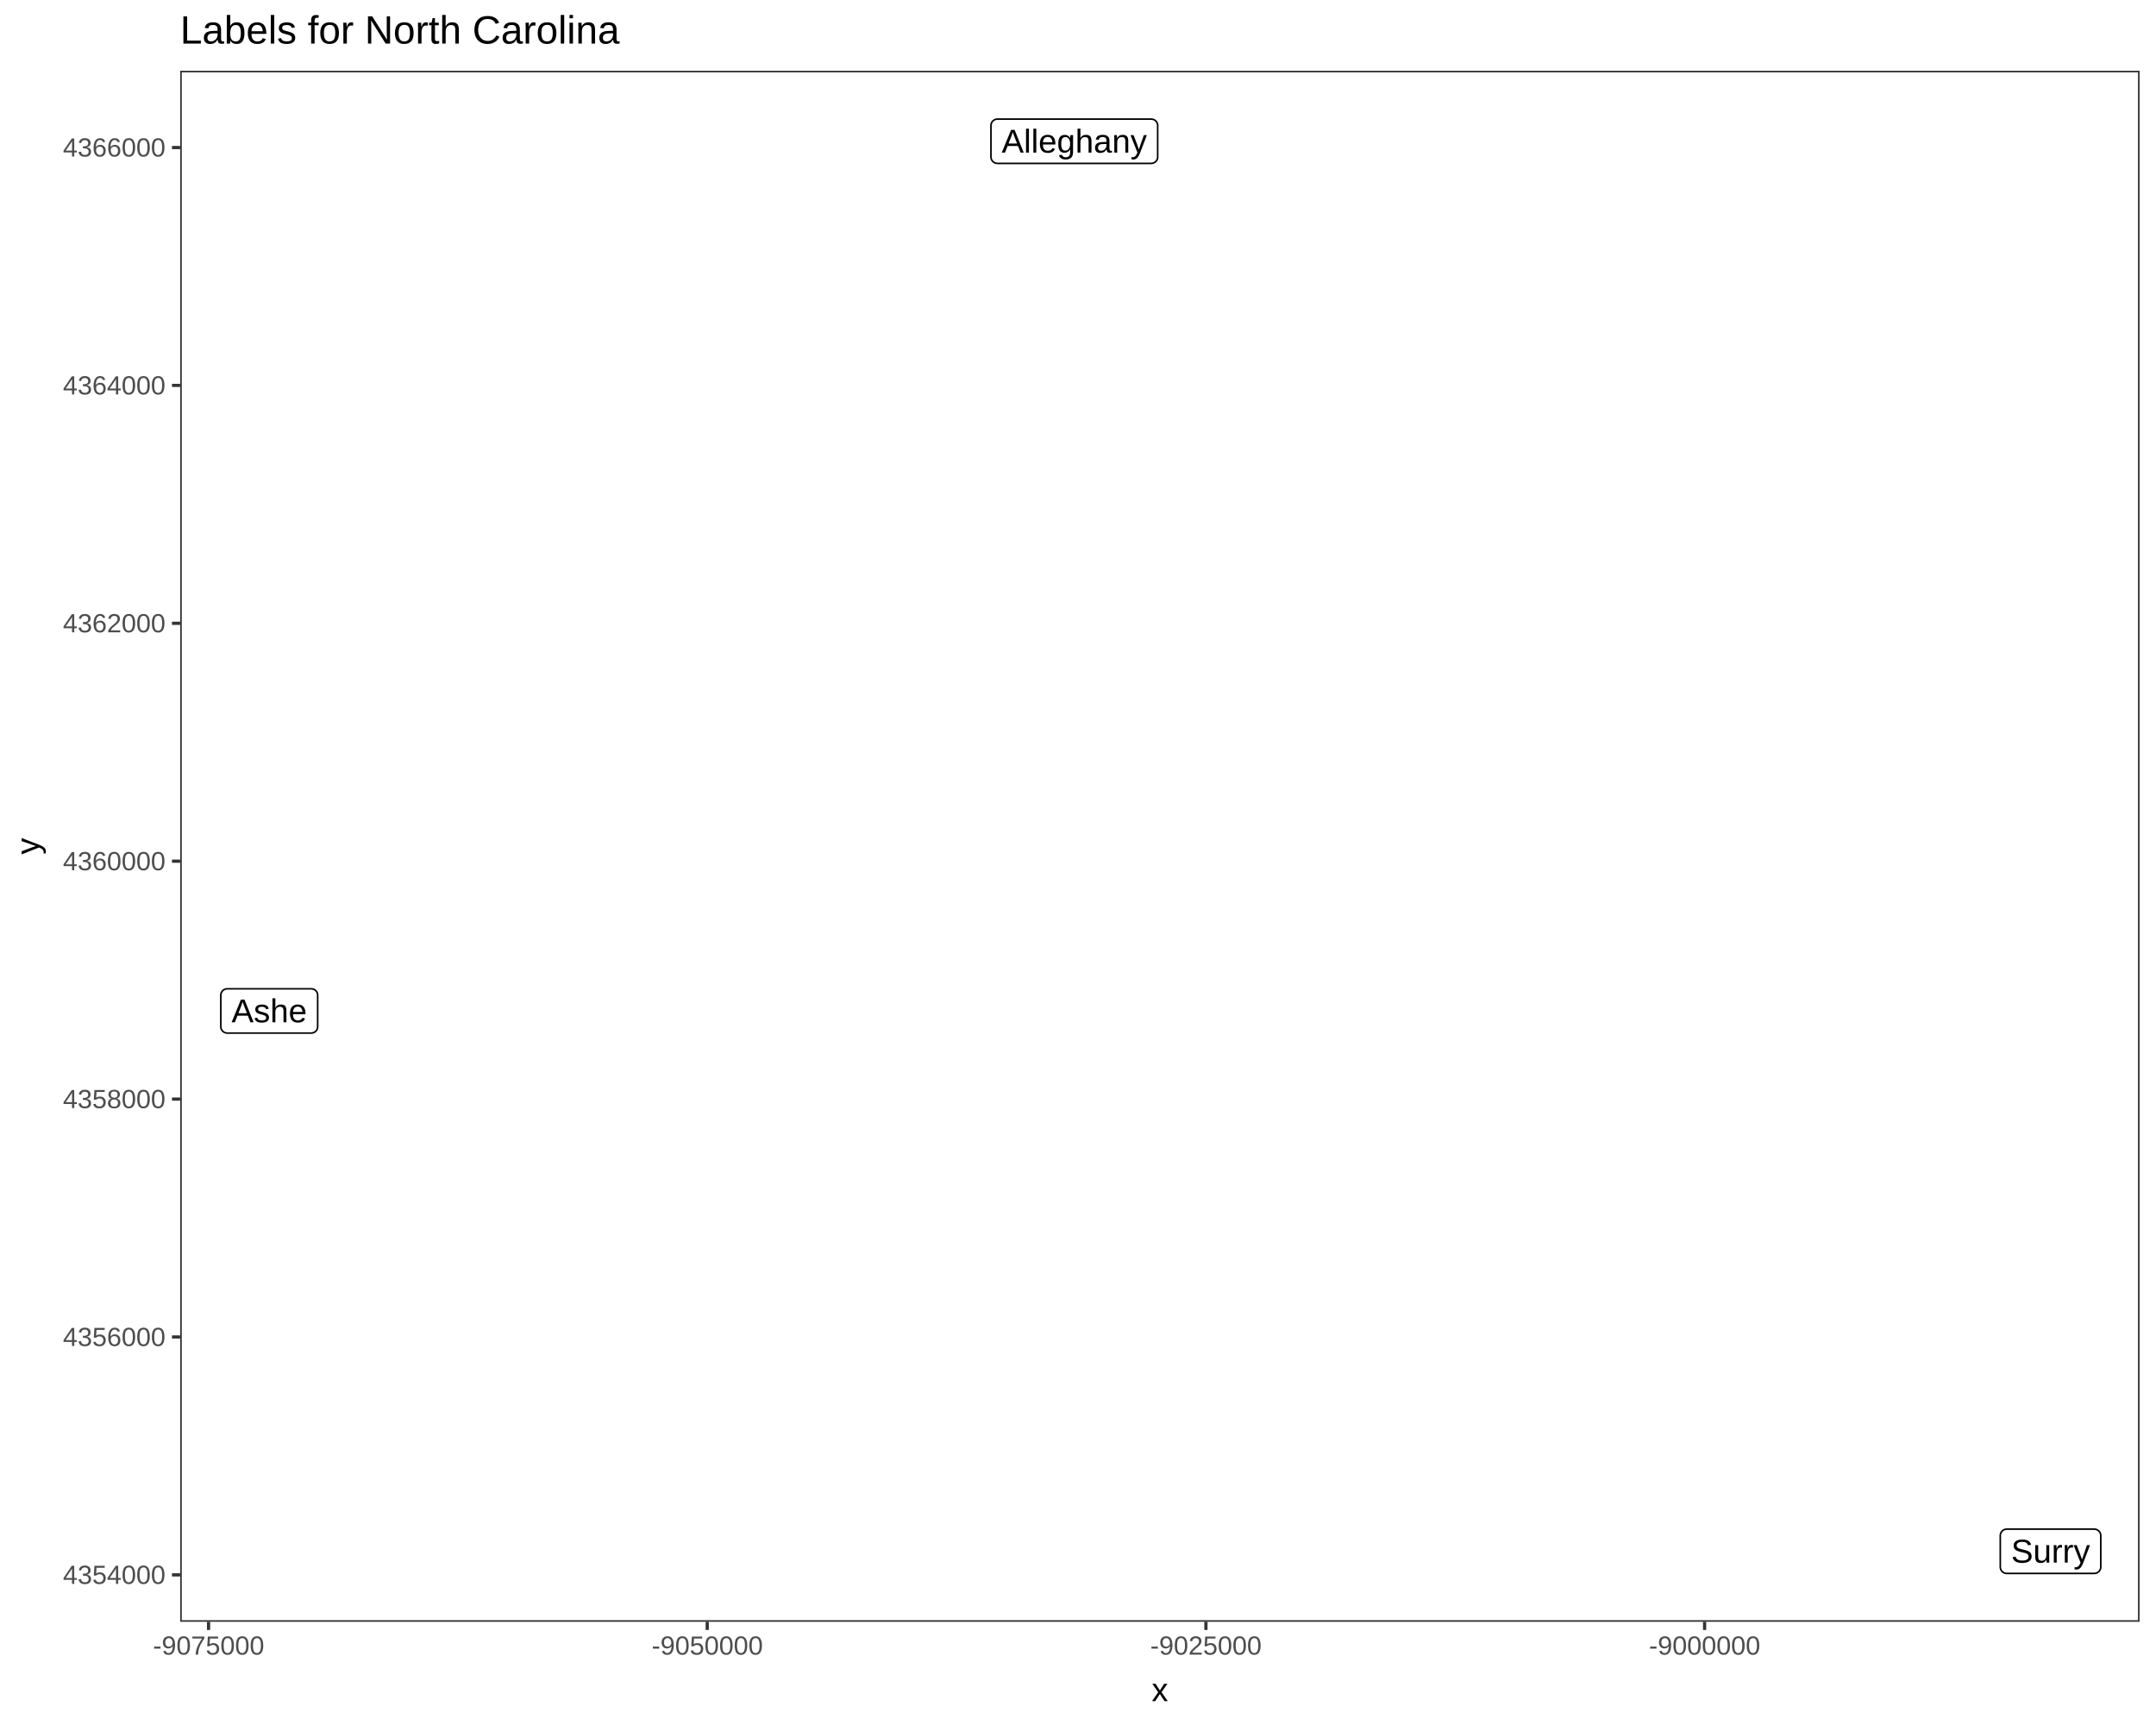
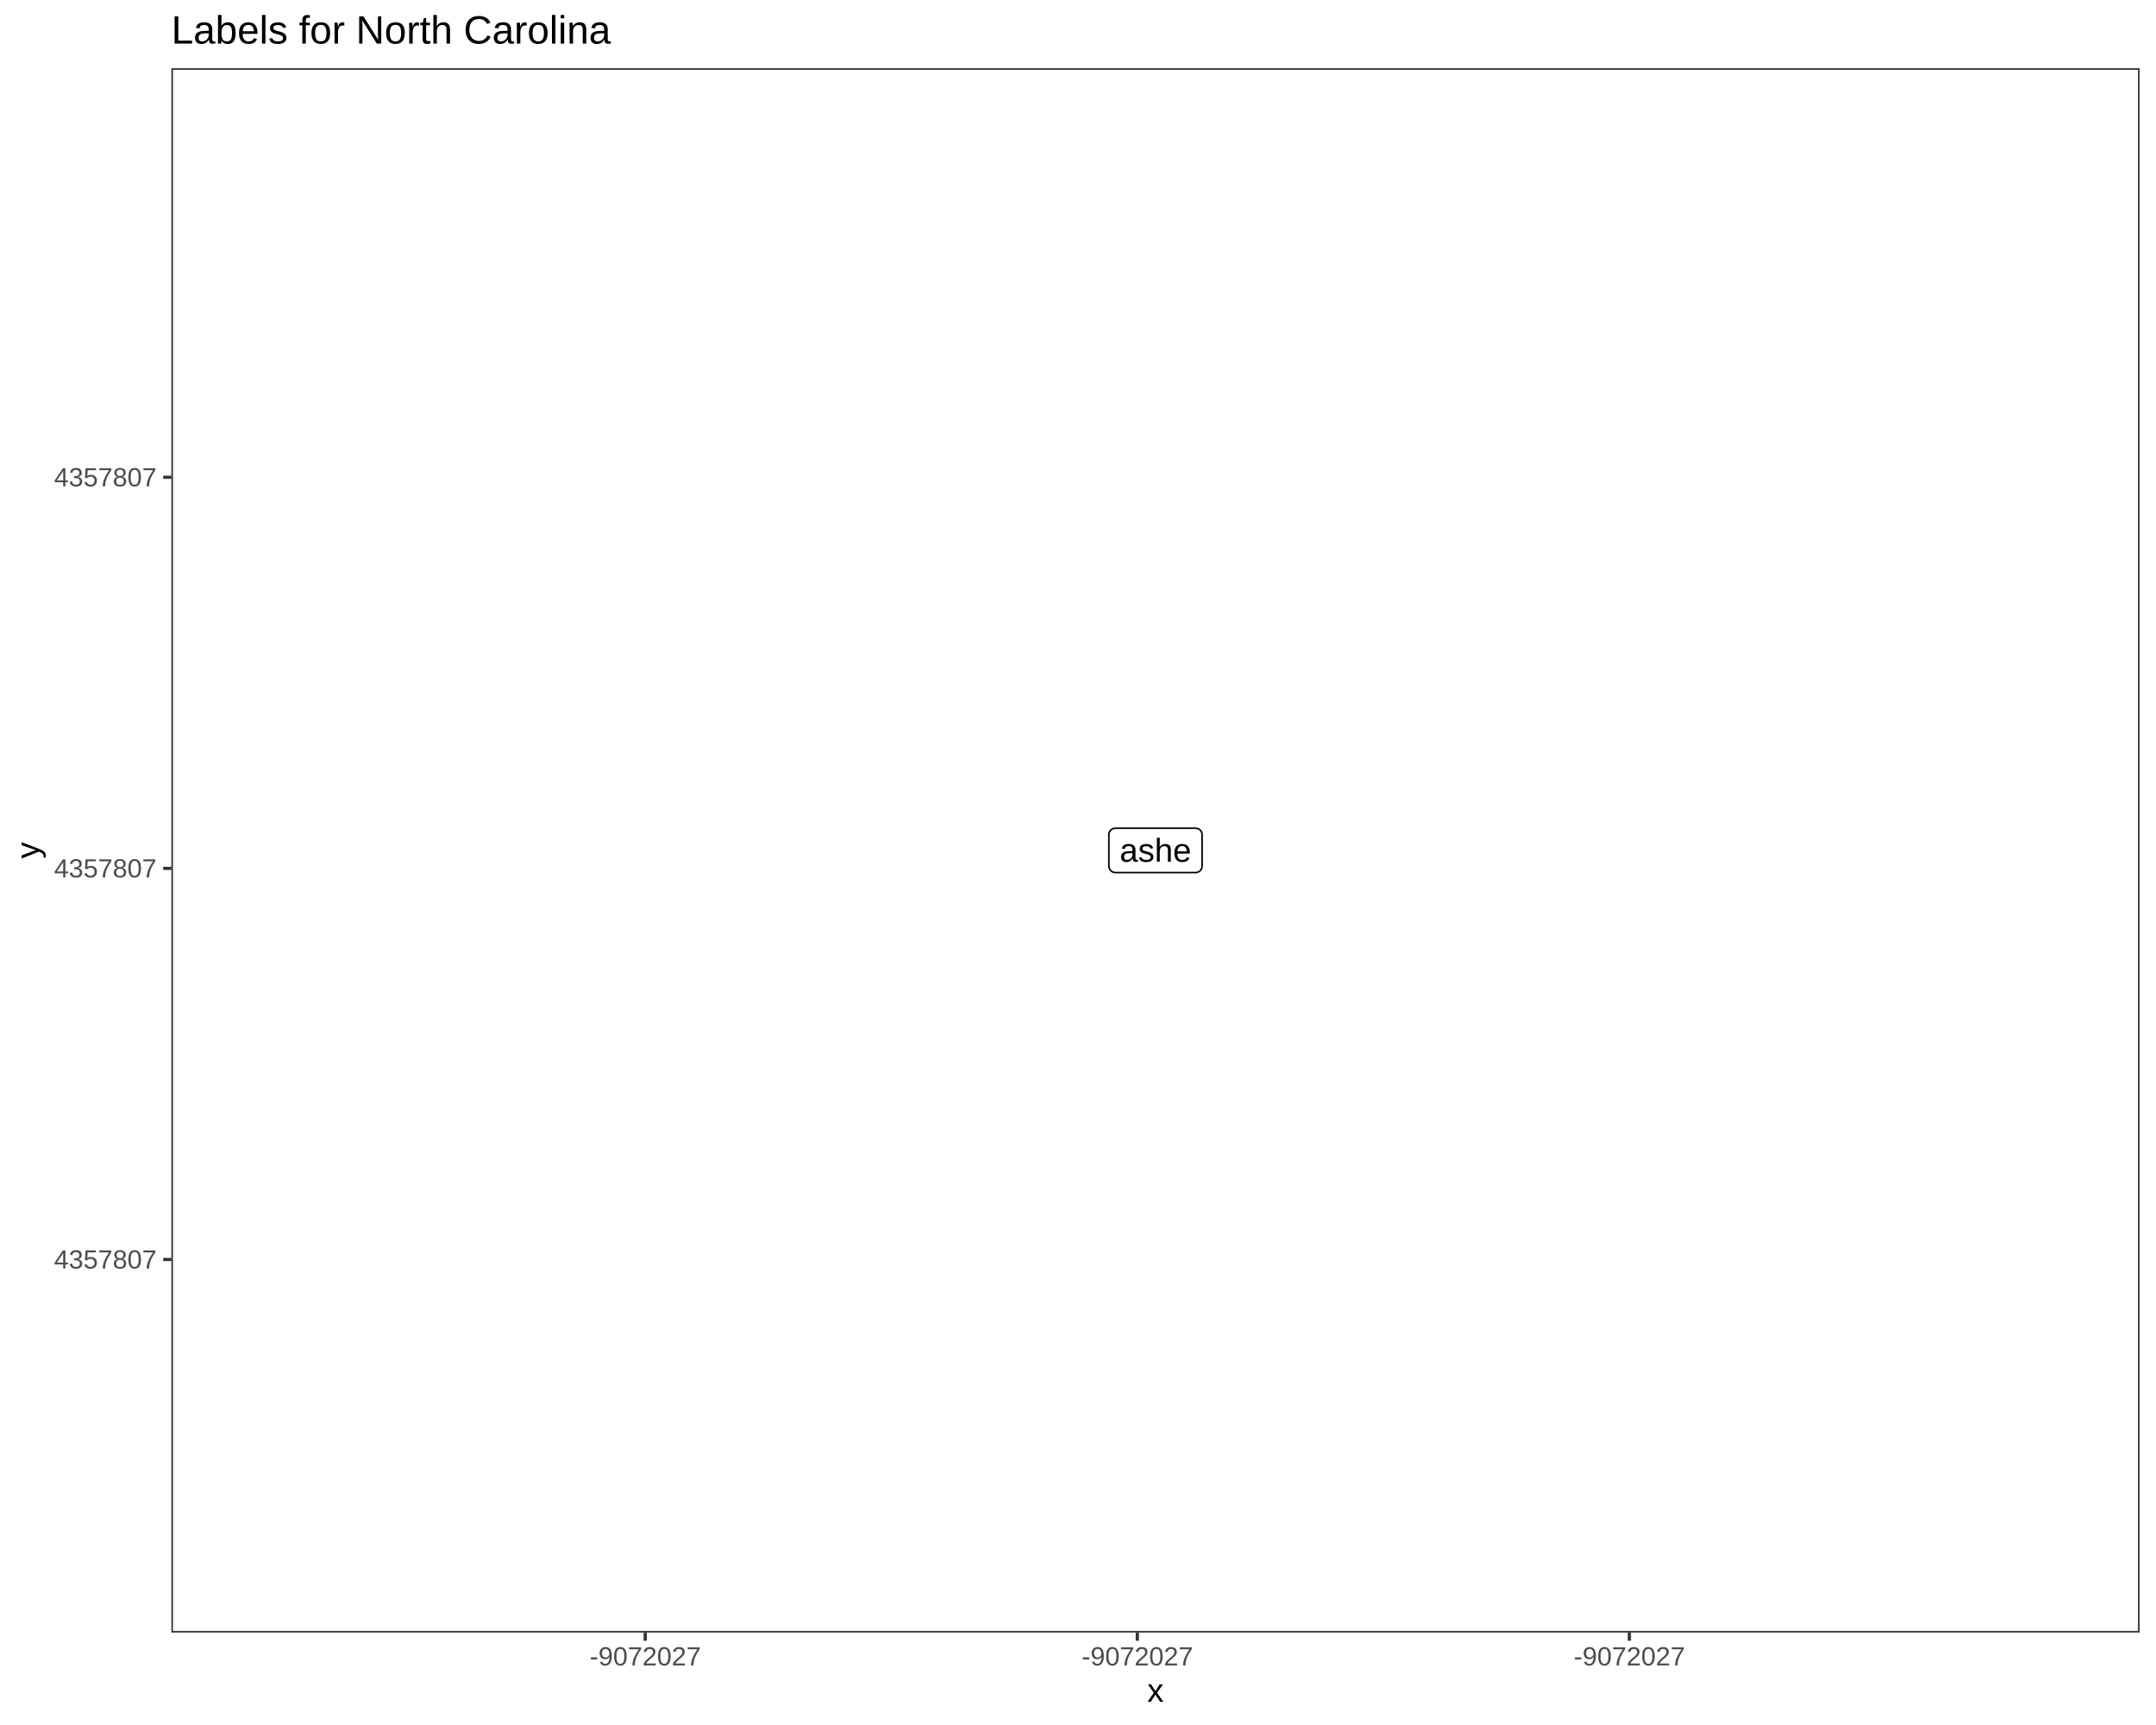
<svg xmlns="http://www.w3.org/2000/svg" viewBox="0 0 720.00 576.00">
  <defs>
    <style type="text/css">
    line, polyline, polygon, path, rect, circle {
      fill: none;
      stroke: #000000;
      stroke-linecap: round;
      stroke-linejoin: round;
      stroke-miterlimit: 10.00;
    }
  </style>
  </defs>
  <rect width="100%" height="100%" style="stroke: none; fill: #FFFFFF;" />
  <rect x="0.00" y="0.00" width="720.00" height="576.00" style="stroke-width: 1.07; stroke: #FFFFFF; fill: #FFFFFF;" />
  <defs>
-     <clipPath id="cpNjAuMTd8NzE0LjUyfDU0MS41M3wyMy42Mg==">
-       <rect x="60.17" y="23.62" width="654.35" height="517.91" />
+     <clipPath id="cpNTcuMjN8NzE0LjUyfDU0NS4xM3wyMi43Nw==">
+       <rect x="57.23" y="22.77" width="657.29" height="522.36" />
    </clipPath>
  </defs>
-   <rect x="60.17" y="23.62" width="654.35" height="517.91" style="stroke-width: 1.07; stroke: none; fill: #FFFFFF;" clip-path="url(#cpNjAuMTd8NzE0LjUyfDU0MS41M3wyMy42Mg==)" />
-   <polygon points="75.90,344.96 103.93,344.96 103.85,344.96 104.19,344.94 104.53,344.87 104.86,344.75 105.16,344.58 105.43,344.36 105.66,344.10 105.85,343.80 105.98,343.48 106.06,343.15 106.09,342.80 106.09,342.80 106.09,332.33 106.09,332.33 106.06,331.98 105.98,331.64 105.85,331.32 105.66,331.03 105.43,330.77 105.16,330.55 104.86,330.37 104.53,330.25 104.19,330.18 103.93,330.17 75.90,330.17 76.16,330.18 75.81,330.17 75.46,330.21 75.13,330.31 74.82,330.45 74.53,330.65 74.28,330.89 74.07,331.17 73.91,331.48 73.80,331.81 73.74,332.15 73.74,332.33 73.74,342.80 73.74,342.63 73.74,342.97 73.80,343.32 73.91,343.65 74.07,343.95 74.28,344.23 74.53,344.47 74.82,344.67 75.13,344.82 75.46,344.92 75.81,344.96 " style="stroke-width: 0.53; fill: #FFFFFF;" clip-path="url(#cpNjAuMTd8NzE0LjUyfDU0MS41M3wyMy42Mg==)" />
-   <g clip-path="url(#cpNjAuMTd8NzE0LjUyfDU0MS41M3wyMy42Mg==)">
-     <text x="77.34" y="341.36" style="font-size: 11.04px; font-family: Liberation Sans;" textLength="25.16px" lengthAdjust="spacingAndGlyphs">Ashe</text>
+   <rect x="57.23" y="22.77" width="657.29" height="522.36" style="stroke-width: 1.07; stroke: none; fill: #FFFFFF;" clip-path="url(#cpNTcuMjN8NzE0LjUyfDU0NS4xM3wyMi43Nw==)" />
+   <polygon points="372.47,291.35 399.28,291.35 399.20,291.35 399.54,291.33 399.88,291.26 400.21,291.14 400.51,290.97 400.78,290.75 401.01,290.49 401.20,290.19 401.33,289.87 401.42,289.53 401.44,289.19 401.44,289.19 401.44,278.71 401.44,278.71 401.42,278.37 401.33,278.03 401.20,277.71 401.01,277.42 400.78,277.16 400.51,276.94 400.21,276.76 399.88,276.64 399.54,276.57 399.28,276.55 372.47,276.55 372.73,276.57 372.38,276.56 372.03,276.60 371.70,276.69 371.39,276.84 371.10,277.04 370.85,277.28 370.64,277.56 370.48,277.87 370.37,278.20 370.31,278.54 370.31,278.71 370.31,289.19 370.31,289.01 370.31,289.36 370.37,289.70 370.48,290.03 370.64,290.34 370.85,290.62 371.10,290.86 371.39,291.06 371.70,291.21 372.03,291.30 372.38,291.35 " style="stroke-width: 0.53; fill: #FFFFFF;" clip-path="url(#cpNTcuMjN8NzE0LjUyfDU0NS4xM3wyMi43Nw==)" />
+   <g clip-path="url(#cpNTcuMjN8NzE0LjUyfDU0NS4xM3wyMi43Nw==)">
+     <text x="373.91" y="287.75" style="font-size: 11.04px; font-family: Liberation Sans;" textLength="23.94px" lengthAdjust="spacingAndGlyphs">ashe</text>
  </g>
-   <polygon points="333.09,54.56 384.45,54.56 384.37,54.55 384.71,54.54 385.05,54.47 385.38,54.35 385.68,54.17 385.95,53.95 386.18,53.69 386.37,53.40 386.50,53.08 386.59,52.74 386.61,52.40 386.61,52.40 386.61,41.92 386.61,41.92 386.59,41.58 386.50,41.24 386.37,40.92 386.18,40.62 385.95,40.36 385.68,40.14 385.38,39.97 385.05,39.85 384.71,39.78 384.45,39.76 333.09,39.76 333.35,39.78 333.00,39.76 332.66,39.81 332.32,39.90 332.01,40.05 331.72,40.25 331.47,40.49 331.26,40.77 331.10,41.08 330.99,41.41 330.94,41.75 330.93,41.92 330.93,52.40 330.94,52.22 330.94,52.57 330.99,52.91 331.10,53.24 331.26,53.55 331.47,53.83 331.72,54.07 332.01,54.27 332.32,54.42 332.66,54.51 333.00,54.55 " style="stroke-width: 0.53; fill: #FFFFFF;" clip-path="url(#cpNjAuMTd8NzE0LjUyfDU0MS41M3wyMy42Mg==)" />
-   <g clip-path="url(#cpNjAuMTd8NzE0LjUyfDU0MS41M3wyMy42Mg==)">
-     <text x="334.53" y="50.96" style="font-size: 11.04px; font-family: Liberation Sans;" textLength="48.48px" lengthAdjust="spacingAndGlyphs">Alleghany</text>
-   </g>
-   <polygon points="670.16,525.39 699.40,525.39 699.31,525.39 699.66,525.37 700.00,525.30 700.32,525.18 700.62,525.00 700.89,524.78 701.12,524.52 701.31,524.23 701.45,523.91 701.53,523.57 701.56,523.23 701.56,523.23 701.56,512.75 701.56,512.75 701.53,512.41 701.45,512.07 701.31,511.75 701.12,511.46 700.89,511.20 700.62,510.98 700.32,510.80 700.00,510.68 699.66,510.61 699.40,510.59 670.16,510.59 670.42,510.61 670.07,510.59 669.73,510.64 669.39,510.73 669.08,510.88 668.79,511.08 668.54,511.32 668.33,511.60 668.17,511.91 668.06,512.24 668.00,512.58 668.00,512.75 668.00,523.23 668.00,523.05 668.00,523.40 668.06,523.74 668.17,524.07 668.33,524.38 668.54,524.66 668.79,524.90 669.08,525.10 669.39,525.25 669.73,525.34 670.07,525.39 " style="stroke-width: 0.53; fill: #FFFFFF;" clip-path="url(#cpNjAuMTd8NzE0LjUyfDU0MS41M3wyMy42Mg==)" />
-   <g clip-path="url(#cpNjAuMTd8NzE0LjUyfDU0MS41M3wyMy42Mg==)">
-     <text x="671.60" y="521.79" style="font-size: 11.04px; font-family: Liberation Sans;" textLength="26.36px" lengthAdjust="spacingAndGlyphs">Surry</text>
-   </g>
-   <rect x="60.17" y="23.62" width="654.35" height="517.91" style="stroke-width: 1.07; stroke: #333333;" clip-path="url(#cpNjAuMTd8NzE0LjUyfDU0MS41M3wyMy42Mg==)" />
+   <rect x="57.23" y="22.77" width="657.29" height="522.36" style="stroke-width: 1.07; stroke: #333333;" clip-path="url(#cpNTcuMjN8NzE0LjUyfDU0NS4xM3wyMi43Nw==)" />
  <defs>
    <clipPath id="cpMC4wMHw3MjAuMDB8NTc2LjAwfDAuMDA=">
      <rect x="0.00" y="0.00" width="720.00" height="576.00" />
    </clipPath>
  </defs>
  <g clip-path="url(#cpMC4wMHw3MjAuMDB8NTc2LjAwfDAuMDA=)">
-     <text x="21.01" y="528.89" style="font-size: 8.80px; fill: #4D4D4D; font-family: Liberation Sans;" textLength="34.23px" lengthAdjust="spacingAndGlyphs">4354000</text>
+     <text x="18.06" y="423.58" style="font-size: 8.80px; fill: #4D4D4D; font-family: Liberation Sans;" textLength="34.23px" lengthAdjust="spacingAndGlyphs">4357807</text>
  </g>
  <g clip-path="url(#cpMC4wMHw3MjAuMDB8NTc2LjAwfDAuMDA=)">
-     <text x="21.01" y="449.46" style="font-size: 8.80px; fill: #4D4D4D; font-family: Liberation Sans;" textLength="34.23px" lengthAdjust="spacingAndGlyphs">4356000</text>
+     <text x="18.06" y="292.99" style="font-size: 8.80px; fill: #4D4D4D; font-family: Liberation Sans;" textLength="34.23px" lengthAdjust="spacingAndGlyphs">4357807</text>
  </g>
  <g clip-path="url(#cpMC4wMHw3MjAuMDB8NTc2LjAwfDAuMDA=)">
-     <text x="21.01" y="370.02" style="font-size: 8.80px; fill: #4D4D4D; font-family: Liberation Sans;" textLength="34.23px" lengthAdjust="spacingAndGlyphs">4358000</text>
+     <text x="18.06" y="162.40" style="font-size: 8.80px; fill: #4D4D4D; font-family: Liberation Sans;" textLength="34.23px" lengthAdjust="spacingAndGlyphs">4357807</text>
+   </g>
+   <polyline points="54.49,420.55 57.23,420.55 " style="stroke-width: 1.07; stroke: #333333; stroke-linecap: butt;" clip-path="url(#cpMC4wMHw3MjAuMDB8NTc2LjAwfDAuMDA=)" />
+   <polyline points="54.49,289.96 57.23,289.96 " style="stroke-width: 1.07; stroke: #333333; stroke-linecap: butt;" clip-path="url(#cpMC4wMHw3MjAuMDB8NTc2LjAwfDAuMDA=)" />
+   <polyline points="54.49,159.37 57.23,159.37 " style="stroke-width: 1.07; stroke: #333333; stroke-linecap: butt;" clip-path="url(#cpMC4wMHw3MjAuMDB8NTc2LjAwfDAuMDA=)" />
+   <polyline points="215.48,547.87 215.48,545.13 " style="stroke-width: 1.07; stroke: #333333; stroke-linecap: butt;" clip-path="url(#cpMC4wMHw3MjAuMDB8NTc2LjAwfDAuMDA=)" />
+   <polyline points="379.81,547.87 379.81,545.13 " style="stroke-width: 1.07; stroke: #333333; stroke-linecap: butt;" clip-path="url(#cpMC4wMHw3MjAuMDB8NTc2LjAwfDAuMDA=)" />
+   <polyline points="544.13,547.87 544.13,545.13 " style="stroke-width: 1.07; stroke: #333333; stroke-linecap: butt;" clip-path="url(#cpMC4wMHw3MjAuMDB8NTc2LjAwfDAuMDA=)" />
+   <g clip-path="url(#cpMC4wMHw3MjAuMDB8NTc2LjAwfDAuMDA=)">
+     <text x="196.91" y="556.11" style="font-size: 8.80px; fill: #4D4D4D; font-family: Liberation Sans;" textLength="37.16px" lengthAdjust="spacingAndGlyphs">-9072027</text>
  </g>
  <g clip-path="url(#cpMC4wMHw3MjAuMDB8NTc2LjAwfDAuMDA=)">
-     <text x="21.01" y="290.59" style="font-size: 8.80px; fill: #4D4D4D; font-family: Liberation Sans;" textLength="34.23px" lengthAdjust="spacingAndGlyphs">4360000</text>
+     <text x="361.23" y="556.11" style="font-size: 8.80px; fill: #4D4D4D; font-family: Liberation Sans;" textLength="37.16px" lengthAdjust="spacingAndGlyphs">-9072027</text>
  </g>
  <g clip-path="url(#cpMC4wMHw3MjAuMDB8NTc2LjAwfDAuMDA=)">
-     <text x="21.01" y="211.15" style="font-size: 8.80px; fill: #4D4D4D; font-family: Liberation Sans;" textLength="34.23px" lengthAdjust="spacingAndGlyphs">4362000</text>
+     <text x="525.55" y="556.11" style="font-size: 8.80px; fill: #4D4D4D; font-family: Liberation Sans;" textLength="37.16px" lengthAdjust="spacingAndGlyphs">-9072027</text>
  </g>
  <g clip-path="url(#cpMC4wMHw3MjAuMDB8NTc2LjAwfDAuMDA=)">
-     <text x="21.01" y="131.72" style="font-size: 8.80px; fill: #4D4D4D; font-family: Liberation Sans;" textLength="34.23px" lengthAdjust="spacingAndGlyphs">4364000</text>
+     <text x="383.12" y="568.24" style="font-size: 11.00px; font-family: Liberation Sans;" textLength="5.50px" lengthAdjust="spacingAndGlyphs">x</text>
  </g>
  <g clip-path="url(#cpMC4wMHw3MjAuMDB8NTc2LjAwfDAuMDA=)">
-     <text x="21.01" y="52.28" style="font-size: 8.80px; fill: #4D4D4D; font-family: Liberation Sans;" textLength="34.23px" lengthAdjust="spacingAndGlyphs">4366000</text>
-   </g>
-   <polyline points="57.43,525.87 60.17,525.87 " style="stroke-width: 1.07; stroke: #333333; stroke-linecap: butt;" clip-path="url(#cpMC4wMHw3MjAuMDB8NTc2LjAwfDAuMDA=)" />
-   <polyline points="57.43,446.43 60.17,446.43 " style="stroke-width: 1.07; stroke: #333333; stroke-linecap: butt;" clip-path="url(#cpMC4wMHw3MjAuMDB8NTc2LjAwfDAuMDA=)" />
-   <polyline points="57.43,367.00 60.17,367.00 " style="stroke-width: 1.07; stroke: #333333; stroke-linecap: butt;" clip-path="url(#cpMC4wMHw3MjAuMDB8NTc2LjAwfDAuMDA=)" />
-   <polyline points="57.43,287.56 60.17,287.56 " style="stroke-width: 1.07; stroke: #333333; stroke-linecap: butt;" clip-path="url(#cpMC4wMHw3MjAuMDB8NTc2LjAwfDAuMDA=)" />
-   <polyline points="57.43,208.13 60.17,208.13 " style="stroke-width: 1.07; stroke: #333333; stroke-linecap: butt;" clip-path="url(#cpMC4wMHw3MjAuMDB8NTc2LjAwfDAuMDA=)" />
-   <polyline points="57.43,128.69 60.17,128.69 " style="stroke-width: 1.07; stroke: #333333; stroke-linecap: butt;" clip-path="url(#cpMC4wMHw3MjAuMDB8NTc2LjAwfDAuMDA=)" />
-   <polyline points="57.43,49.26 60.17,49.26 " style="stroke-width: 1.07; stroke: #333333; stroke-linecap: butt;" clip-path="url(#cpMC4wMHw3MjAuMDB8NTc2LjAwfDAuMDA=)" />
-   <polyline points="69.65,544.27 69.65,541.53 " style="stroke-width: 1.07; stroke: #333333; stroke-linecap: butt;" clip-path="url(#cpMC4wMHw3MjAuMDB8NTc2LjAwfDAuMDA=)" />
-   <polyline points="236.18,544.27 236.18,541.53 " style="stroke-width: 1.07; stroke: #333333; stroke-linecap: butt;" clip-path="url(#cpMC4wMHw3MjAuMDB8NTc2LjAwfDAuMDA=)" />
-   <polyline points="402.72,544.27 402.72,541.53 " style="stroke-width: 1.07; stroke: #333333; stroke-linecap: butt;" clip-path="url(#cpMC4wMHw3MjAuMDB8NTc2LjAwfDAuMDA=)" />
-   <polyline points="569.25,544.27 569.25,541.53 " style="stroke-width: 1.07; stroke: #333333; stroke-linecap: butt;" clip-path="url(#cpMC4wMHw3MjAuMDB8NTc2LjAwfDAuMDA=)" />
-   <g clip-path="url(#cpMC4wMHw3MjAuMDB8NTc2LjAwfDAuMDA=)">
-     <text x="51.07" y="552.51" style="font-size: 8.80px; fill: #4D4D4D; font-family: Liberation Sans;" textLength="37.16px" lengthAdjust="spacingAndGlyphs">-9075000</text>
+     <text transform="translate(13.04,286.70) rotate(-90)" style="font-size: 11.00px; font-family: Liberation Sans;" textLength="5.50px" lengthAdjust="spacingAndGlyphs">y</text>
  </g>
  <g clip-path="url(#cpMC4wMHw3MjAuMDB8NTc2LjAwfDAuMDA=)">
-     <text x="217.61" y="552.51" style="font-size: 8.80px; fill: #4D4D4D; font-family: Liberation Sans;" textLength="37.16px" lengthAdjust="spacingAndGlyphs">-9050000</text>
-   </g>
-   <g clip-path="url(#cpMC4wMHw3MjAuMDB8NTc2LjAwfDAuMDA=)">
-     <text x="384.14" y="552.51" style="font-size: 8.80px; fill: #4D4D4D; font-family: Liberation Sans;" textLength="37.16px" lengthAdjust="spacingAndGlyphs">-9025000</text>
-   </g>
-   <g clip-path="url(#cpMC4wMHw3MjAuMDB8NTc2LjAwfDAuMDA=)">
-     <text x="550.68" y="552.51" style="font-size: 8.80px; fill: #4D4D4D; font-family: Liberation Sans;" textLength="37.16px" lengthAdjust="spacingAndGlyphs">-9000000</text>
-   </g>
-   <g clip-path="url(#cpMC4wMHw3MjAuMDB8NTc2LjAwfDAuMDA=)">
-     <text x="384.60" y="568.04" style="font-size: 11.00px; font-family: Liberation Sans;" textLength="5.50px" lengthAdjust="spacingAndGlyphs">x</text>
-   </g>
-   <g clip-path="url(#cpMC4wMHw3MjAuMDB8NTc2LjAwfDAuMDA=)">
-     <text transform="translate(13.04,285.32) rotate(-90)" style="font-size: 11.00px; font-family: Liberation Sans;" textLength="5.50px" lengthAdjust="spacingAndGlyphs">y</text>
-   </g>
-   <g clip-path="url(#cpMC4wMHw3MjAuMDB8NTc2LjAwfDAuMDA=)">
-     <text x="60.17" y="14.56" style="font-size: 13.20px; font-family: Liberation Sans;" textLength="146.53px" lengthAdjust="spacingAndGlyphs">Labels for North Carolina</text>
+     <text x="57.23" y="14.56" style="font-size: 13.20px; font-family: Liberation Sans;" textLength="146.53px" lengthAdjust="spacingAndGlyphs">Labels for North Carolina</text>
  </g>
</svg>
